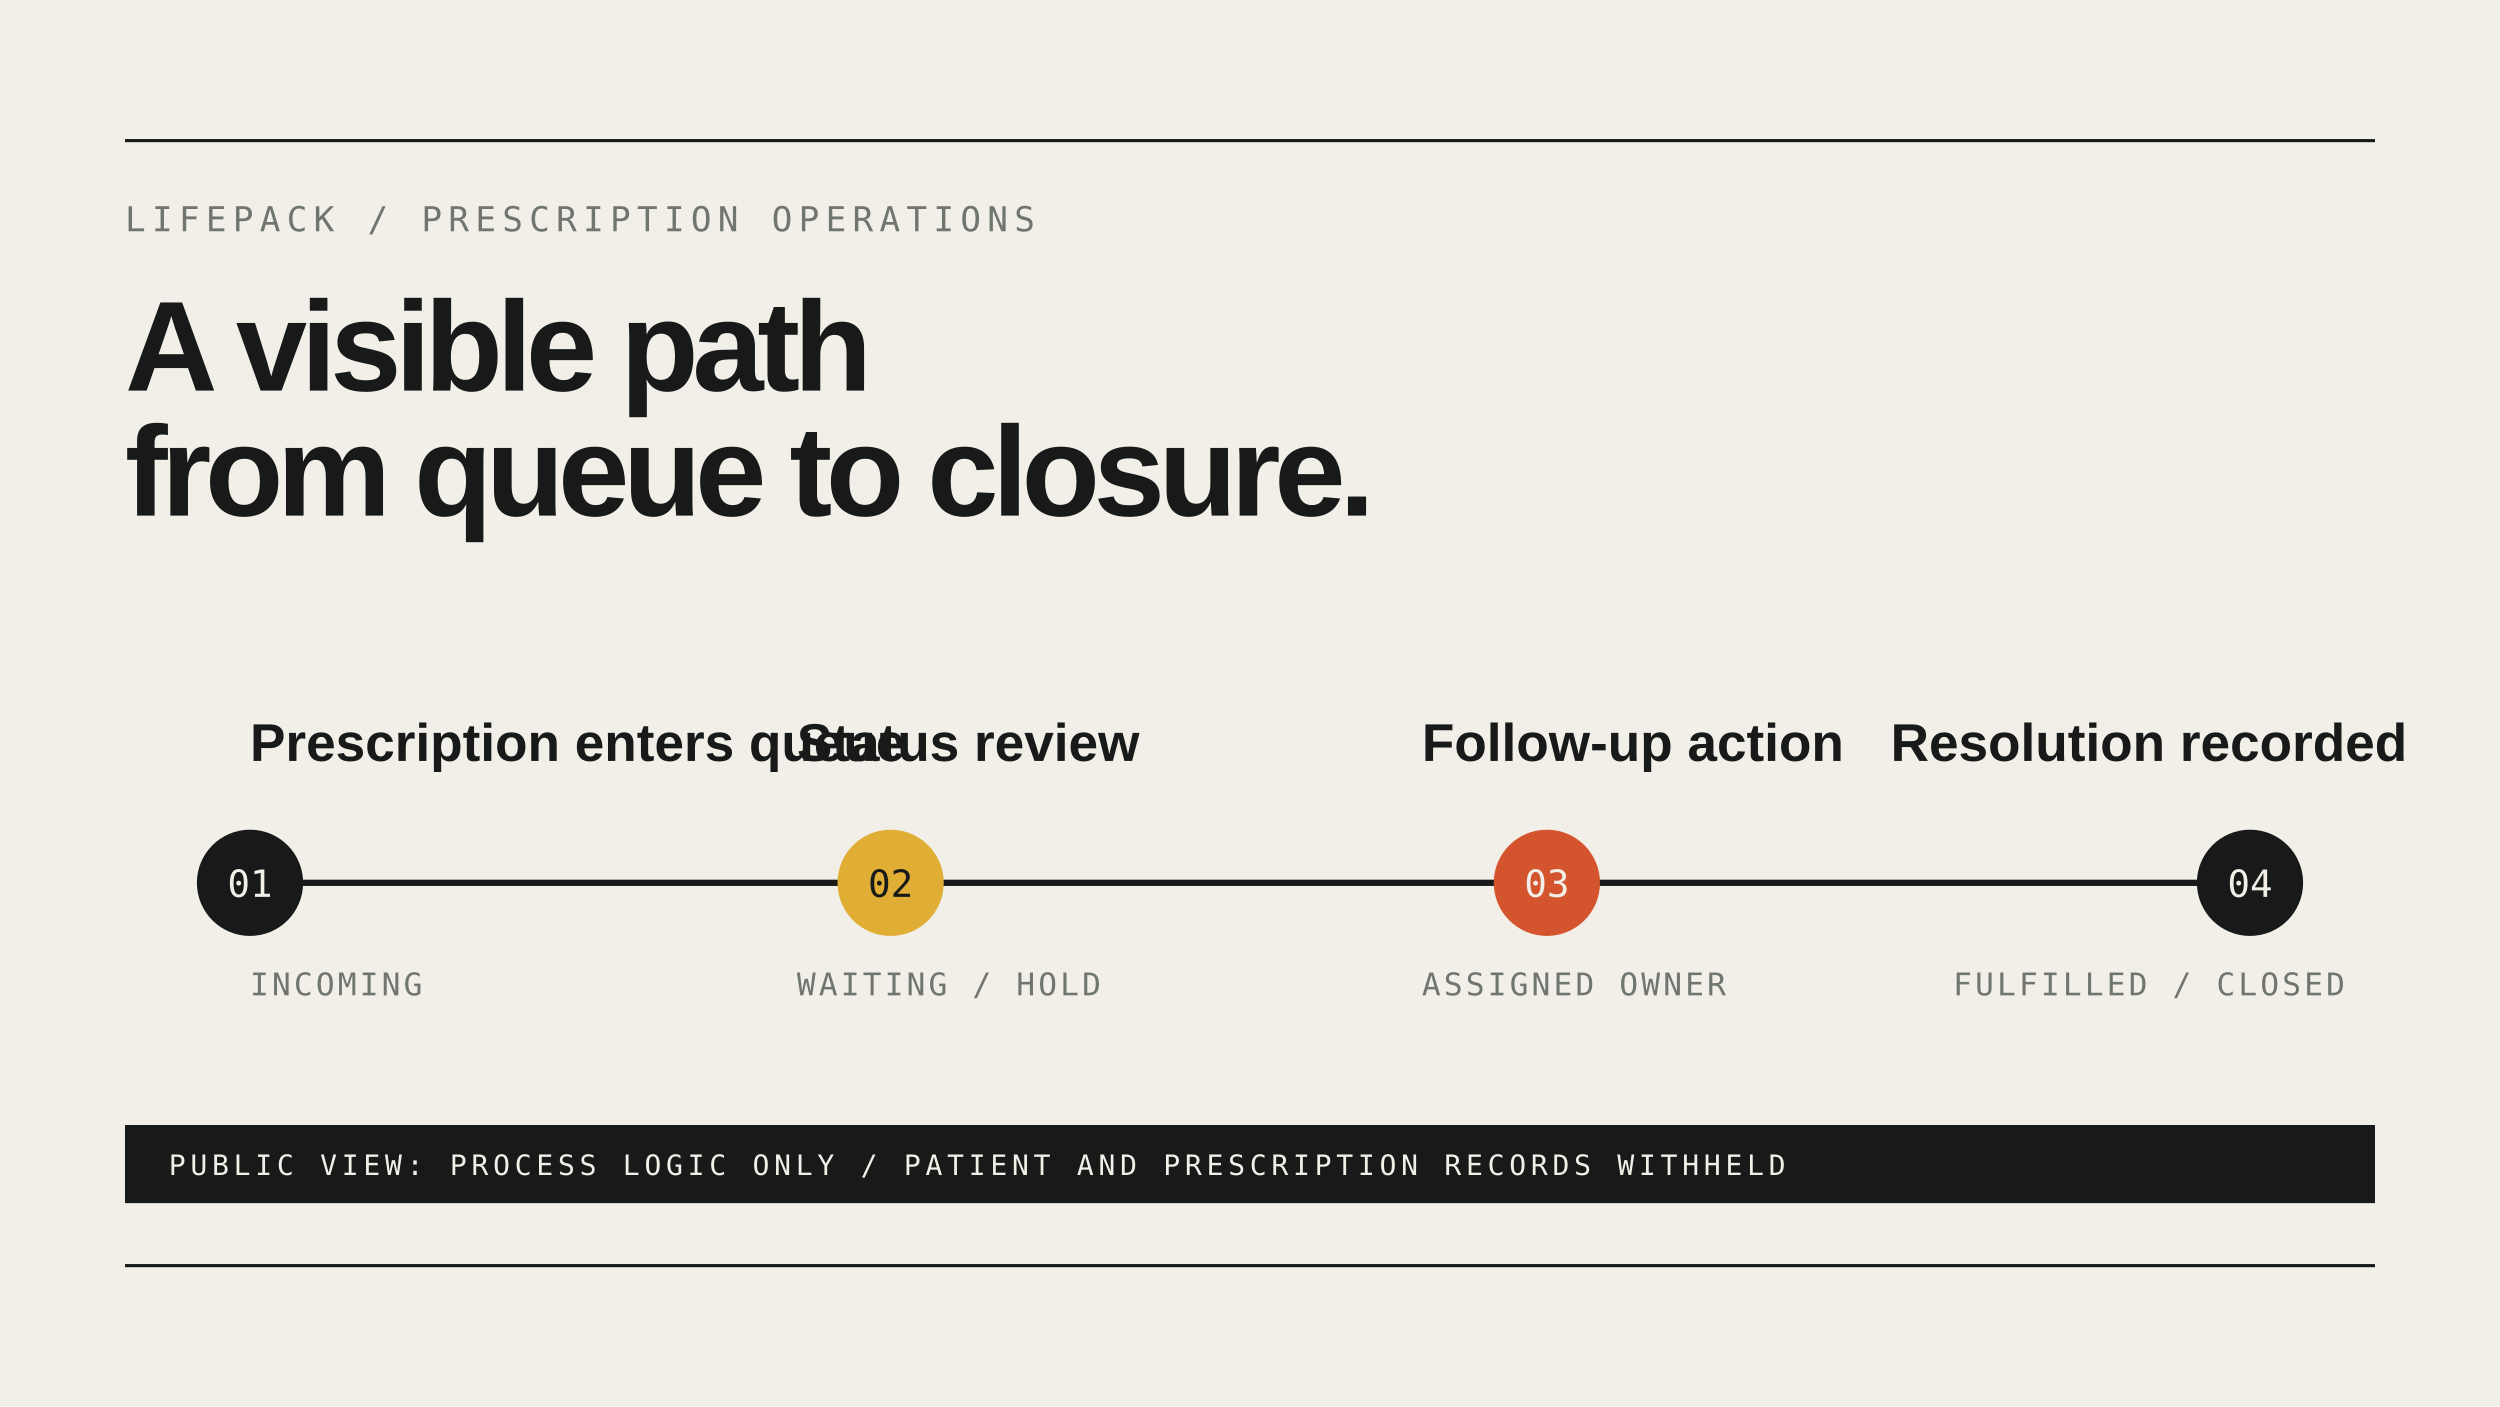
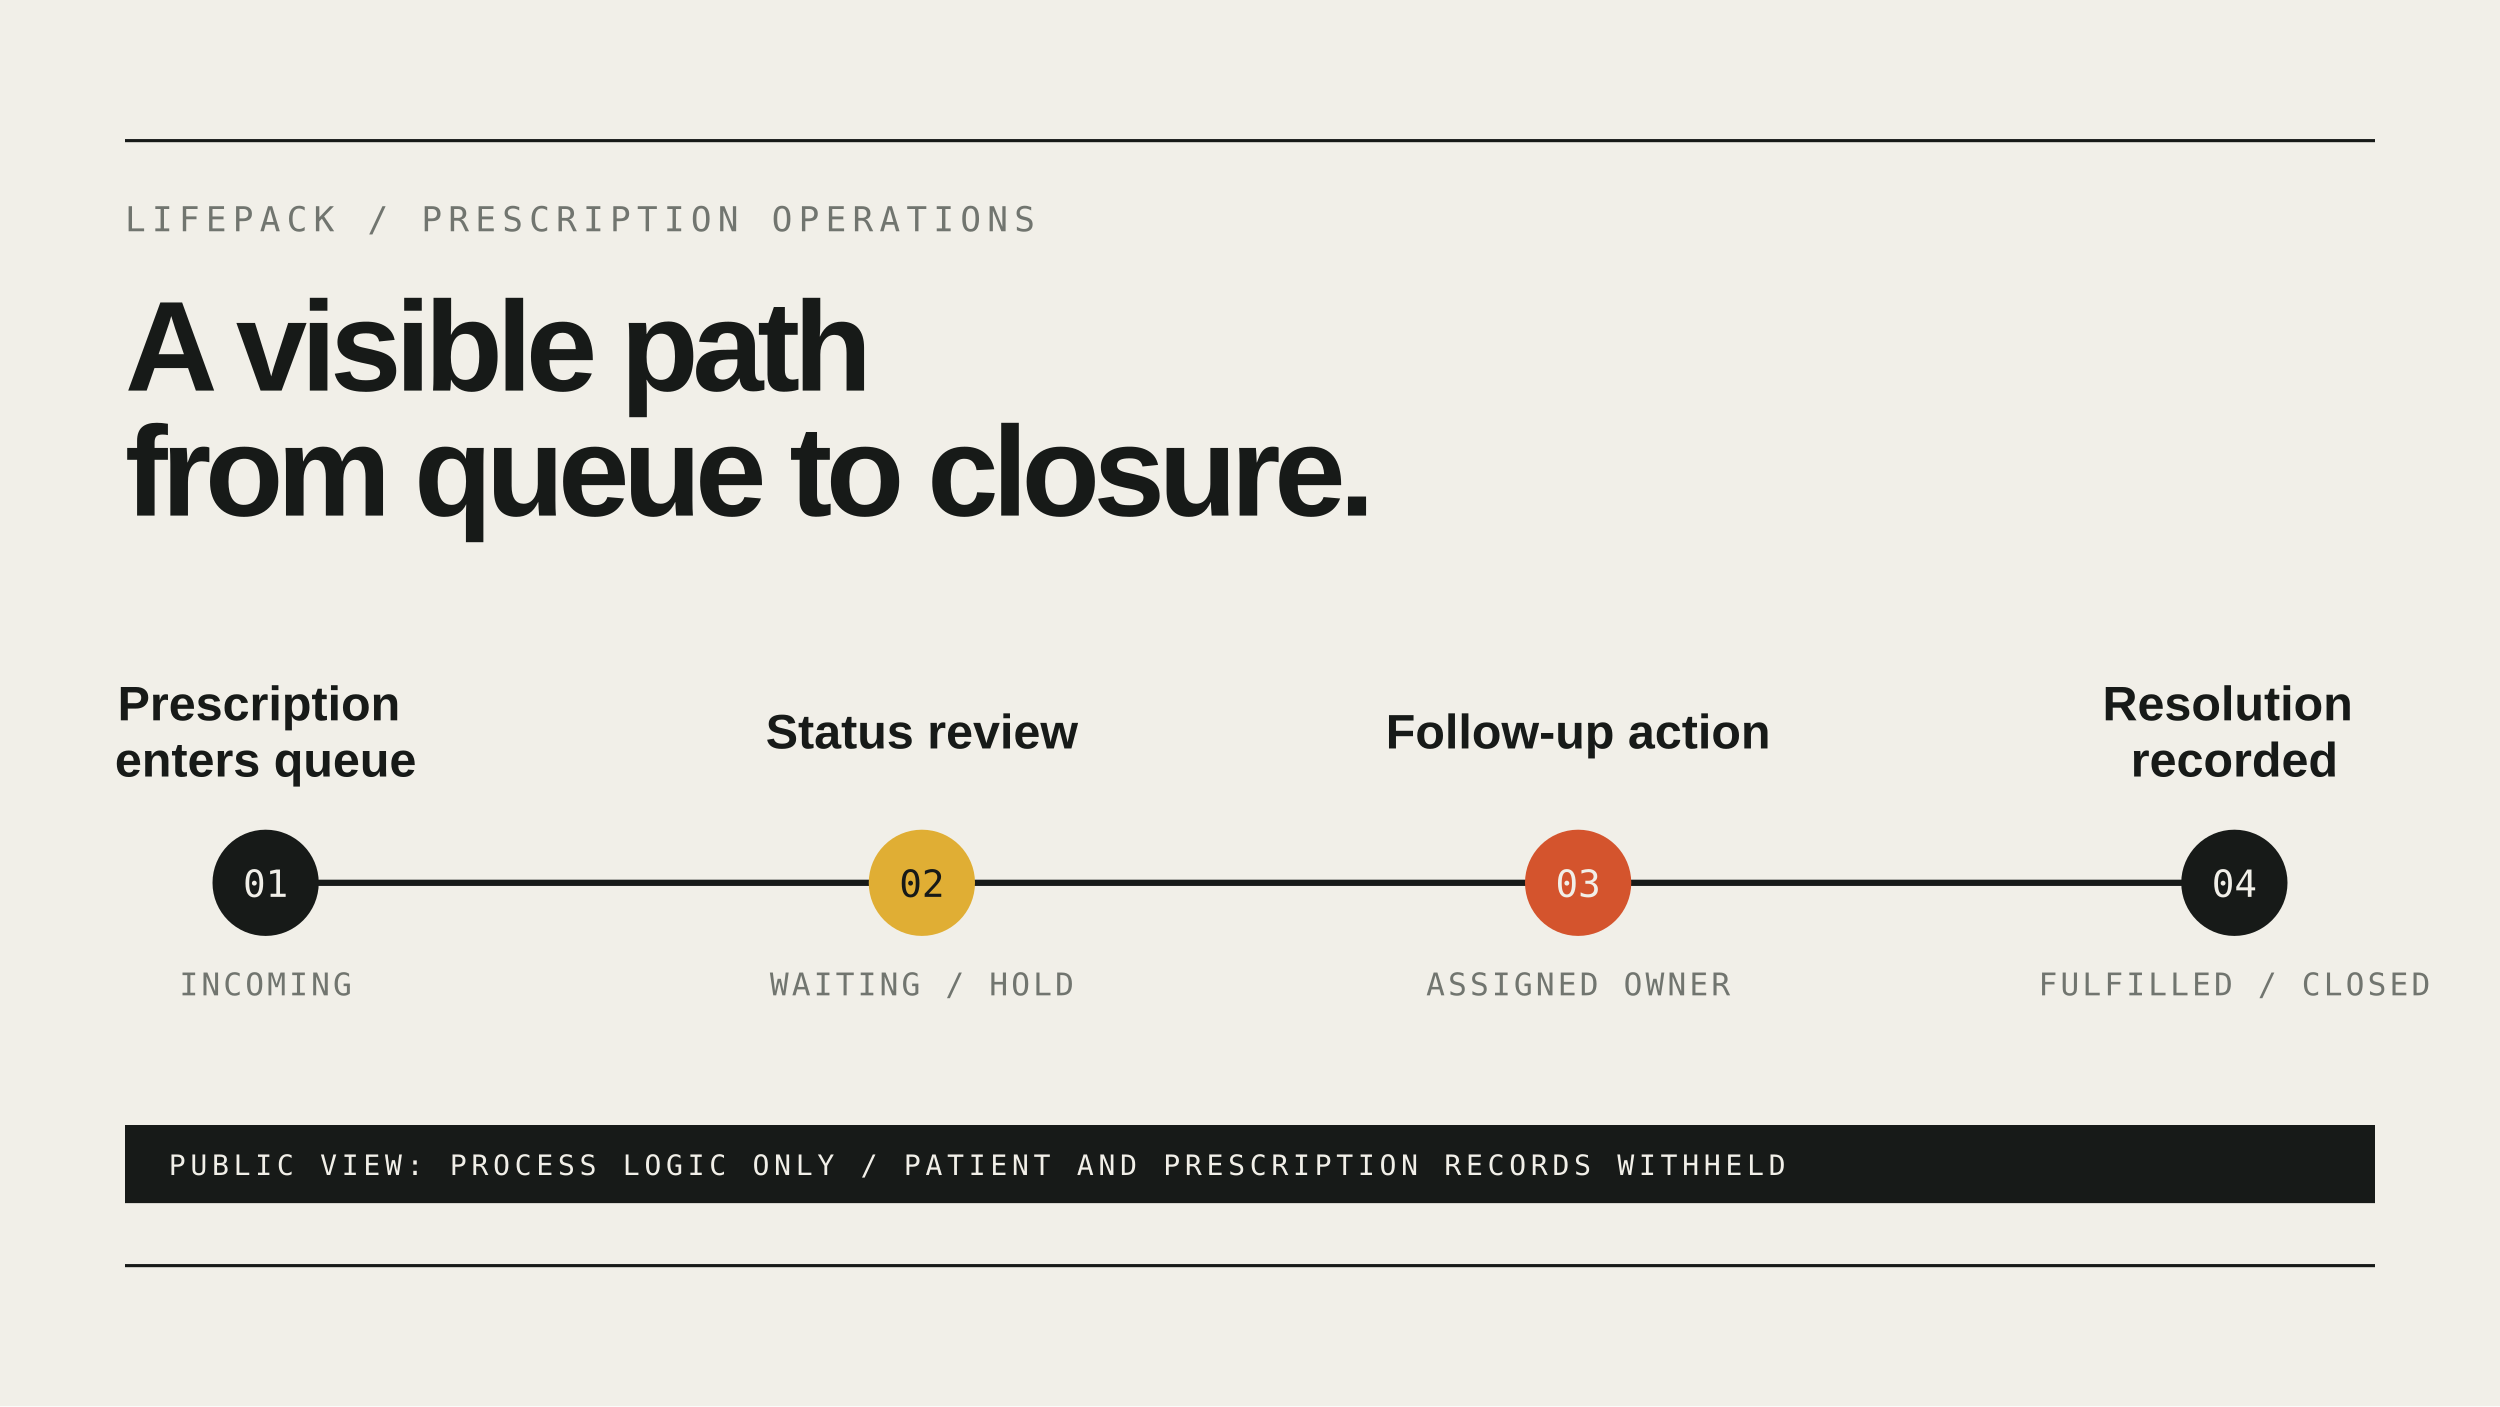
<svg xmlns="http://www.w3.org/2000/svg" viewBox="0 0 1600 900" role="img" aria-labelledby="title desc">
  <rect width="1600" height="900" fill="#f1efe8" />
  <path d="M80 90H1520M80 810H1520" stroke="#171a18" stroke-width="2" />
  <text x="80" y="148" fill="#71756f" font-family="ui-monospace, monospace" font-size="22" letter-spacing="4">LIFEPACK / PRESCRIPTION OPERATIONS</text>
  <text x="80" y="250" fill="#171a18" font-family="Arial, sans-serif" font-size="82" font-weight="700" letter-spacing="-4">A visible path</text>
  <text x="80" y="330" fill="#171a18" font-family="Arial, sans-serif" font-size="82" font-weight="700" letter-spacing="-4">from queue to closure.</text>
-   <path d="M160 565H1440" stroke="#171a18" stroke-width="4" />
+   <path d="M170 565H1430" stroke="#171a18" stroke-width="4" />
  <g font-family="ui-monospace, monospace">
-     <g transform="translate(160 565)">
+     <g transform="translate(170 565)">
      <circle r="34" fill="#171a18" />
      <text y="9" text-anchor="middle" fill="#f1efe8" font-size="24">01</text>
-       <text y="-78" fill="#171a18" font-family="Arial, sans-serif" font-size="34" font-weight="700">Prescription enters queue</text>
-       <text y="72" fill="#71756f" font-size="20" letter-spacing="2">INCOMING</text>
+       <text y="-104" text-anchor="middle" fill="#171a18" font-family="Arial, sans-serif" font-size="31" font-weight="700">
+         <tspan x="0">Prescription</tspan>
+         <tspan x="0" dy="36">enters queue</tspan>
+       </text>
+       <text y="72" text-anchor="middle" fill="#71756f" font-size="20" letter-spacing="2">INCOMING</text>
    </g>
-     <g transform="translate(570 565)">
+     <g transform="translate(590 565)">
      <circle r="34" fill="#e0ae34" />
      <text y="9" text-anchor="middle" fill="#171a18" font-size="24">02</text>
-       <text x="-60" y="-78" fill="#171a18" font-family="Arial, sans-serif" font-size="34" font-weight="700">Status review</text>
-       <text x="-60" y="72" fill="#71756f" font-size="20" letter-spacing="2">WAITING / HOLD</text>
+       <text y="-86" text-anchor="middle" fill="#171a18" font-family="Arial, sans-serif" font-size="31" font-weight="700">Status review</text>
+       <text y="72" text-anchor="middle" fill="#71756f" font-size="20" letter-spacing="2">WAITING / HOLD</text>
    </g>
-     <g transform="translate(990 565)">
+     <g transform="translate(1010 565)">
      <circle r="34" fill="#d4542d" />
      <text y="9" text-anchor="middle" fill="#f1efe8" font-size="24">03</text>
-       <text x="-80" y="-78" fill="#171a18" font-family="Arial, sans-serif" font-size="34" font-weight="700">Follow-up action</text>
-       <text x="-80" y="72" fill="#71756f" font-size="20" letter-spacing="2">ASSIGNED OWNER</text>
+       <text y="-86" text-anchor="middle" fill="#171a18" font-family="Arial, sans-serif" font-size="31" font-weight="700">Follow-up action</text>
+       <text y="72" text-anchor="middle" fill="#71756f" font-size="20" letter-spacing="2">ASSIGNED OWNER</text>
    </g>
-     <g transform="translate(1440 565)">
+     <g transform="translate(1430 565)">
      <circle r="34" fill="#171a18" />
      <text y="9" text-anchor="middle" fill="#f1efe8" font-size="24">04</text>
-       <text x="-230" y="-78" fill="#171a18" font-family="Arial, sans-serif" font-size="34" font-weight="700">Resolution recorded</text>
-       <text x="-190" y="72" fill="#71756f" font-size="20" letter-spacing="2">FULFILLED / CLOSED</text>
+       <text y="-104" text-anchor="middle" fill="#171a18" font-family="Arial, sans-serif" font-size="31" font-weight="700">
+         <tspan x="0">Resolution</tspan>
+         <tspan x="0" dy="36">recorded</tspan>
+       </text>
+       <text y="72" text-anchor="middle" fill="#71756f" font-size="20" letter-spacing="2">FULFILLED / CLOSED</text>
    </g>
  </g>
  <rect x="80" y="720" width="1440" height="50" fill="#171a18" />
  <text x="108" y="752" fill="#f1efe8" font-family="ui-monospace, monospace" font-size="18" letter-spacing="3">PUBLIC VIEW: PROCESS LOGIC ONLY / PATIENT AND PRESCRIPTION RECORDS WITHHELD</text>
</svg>
